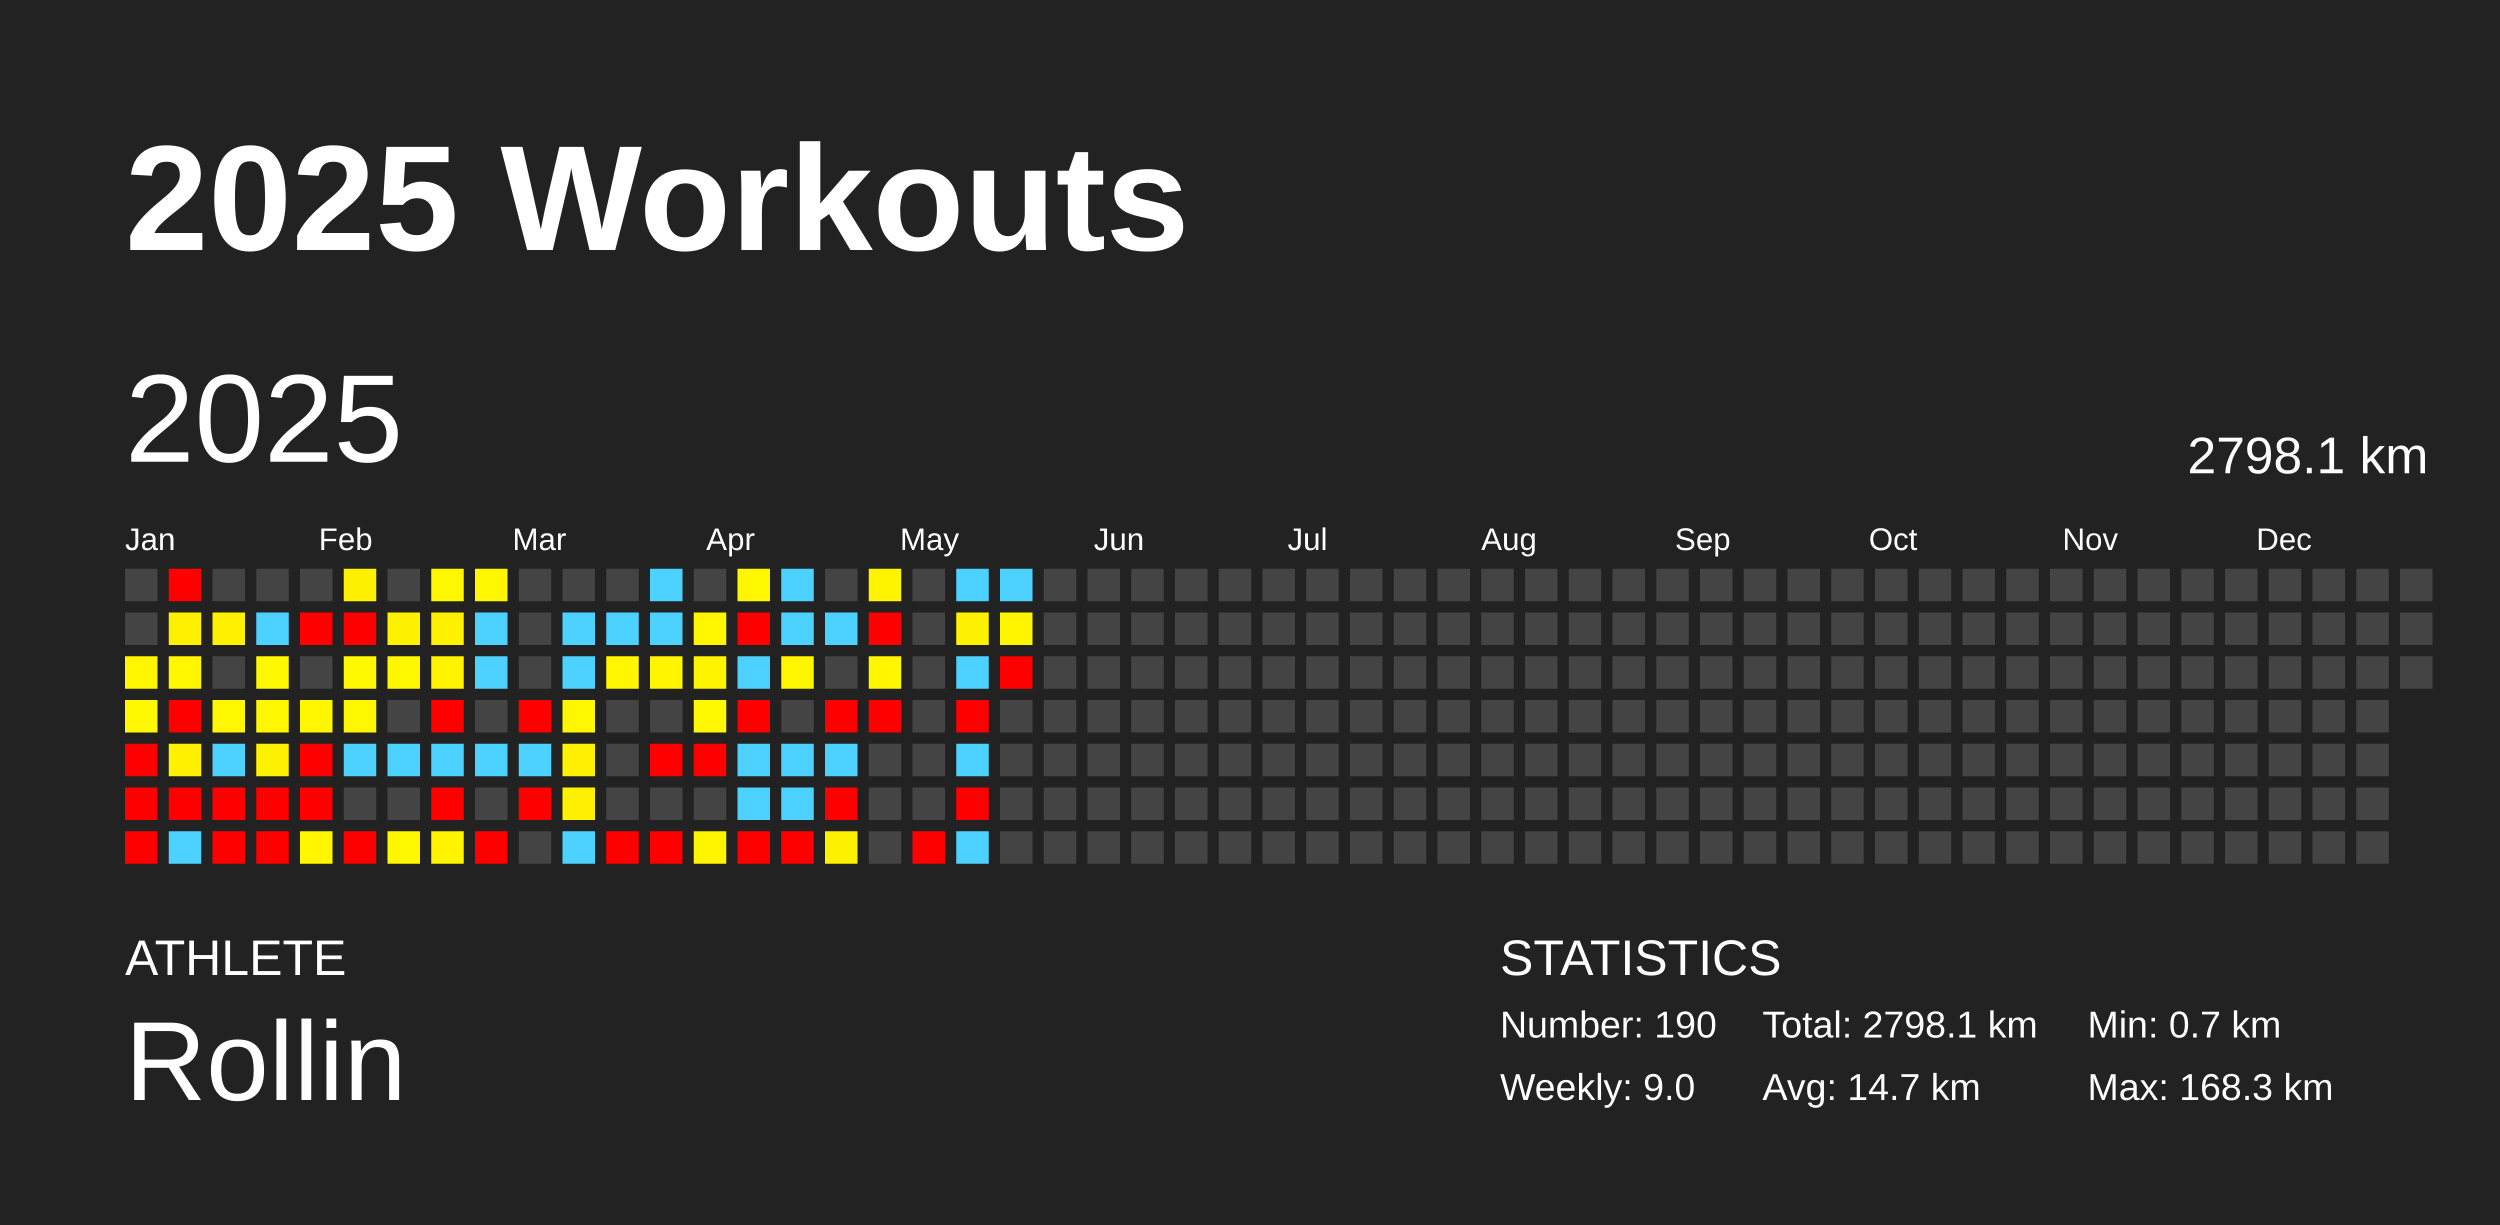
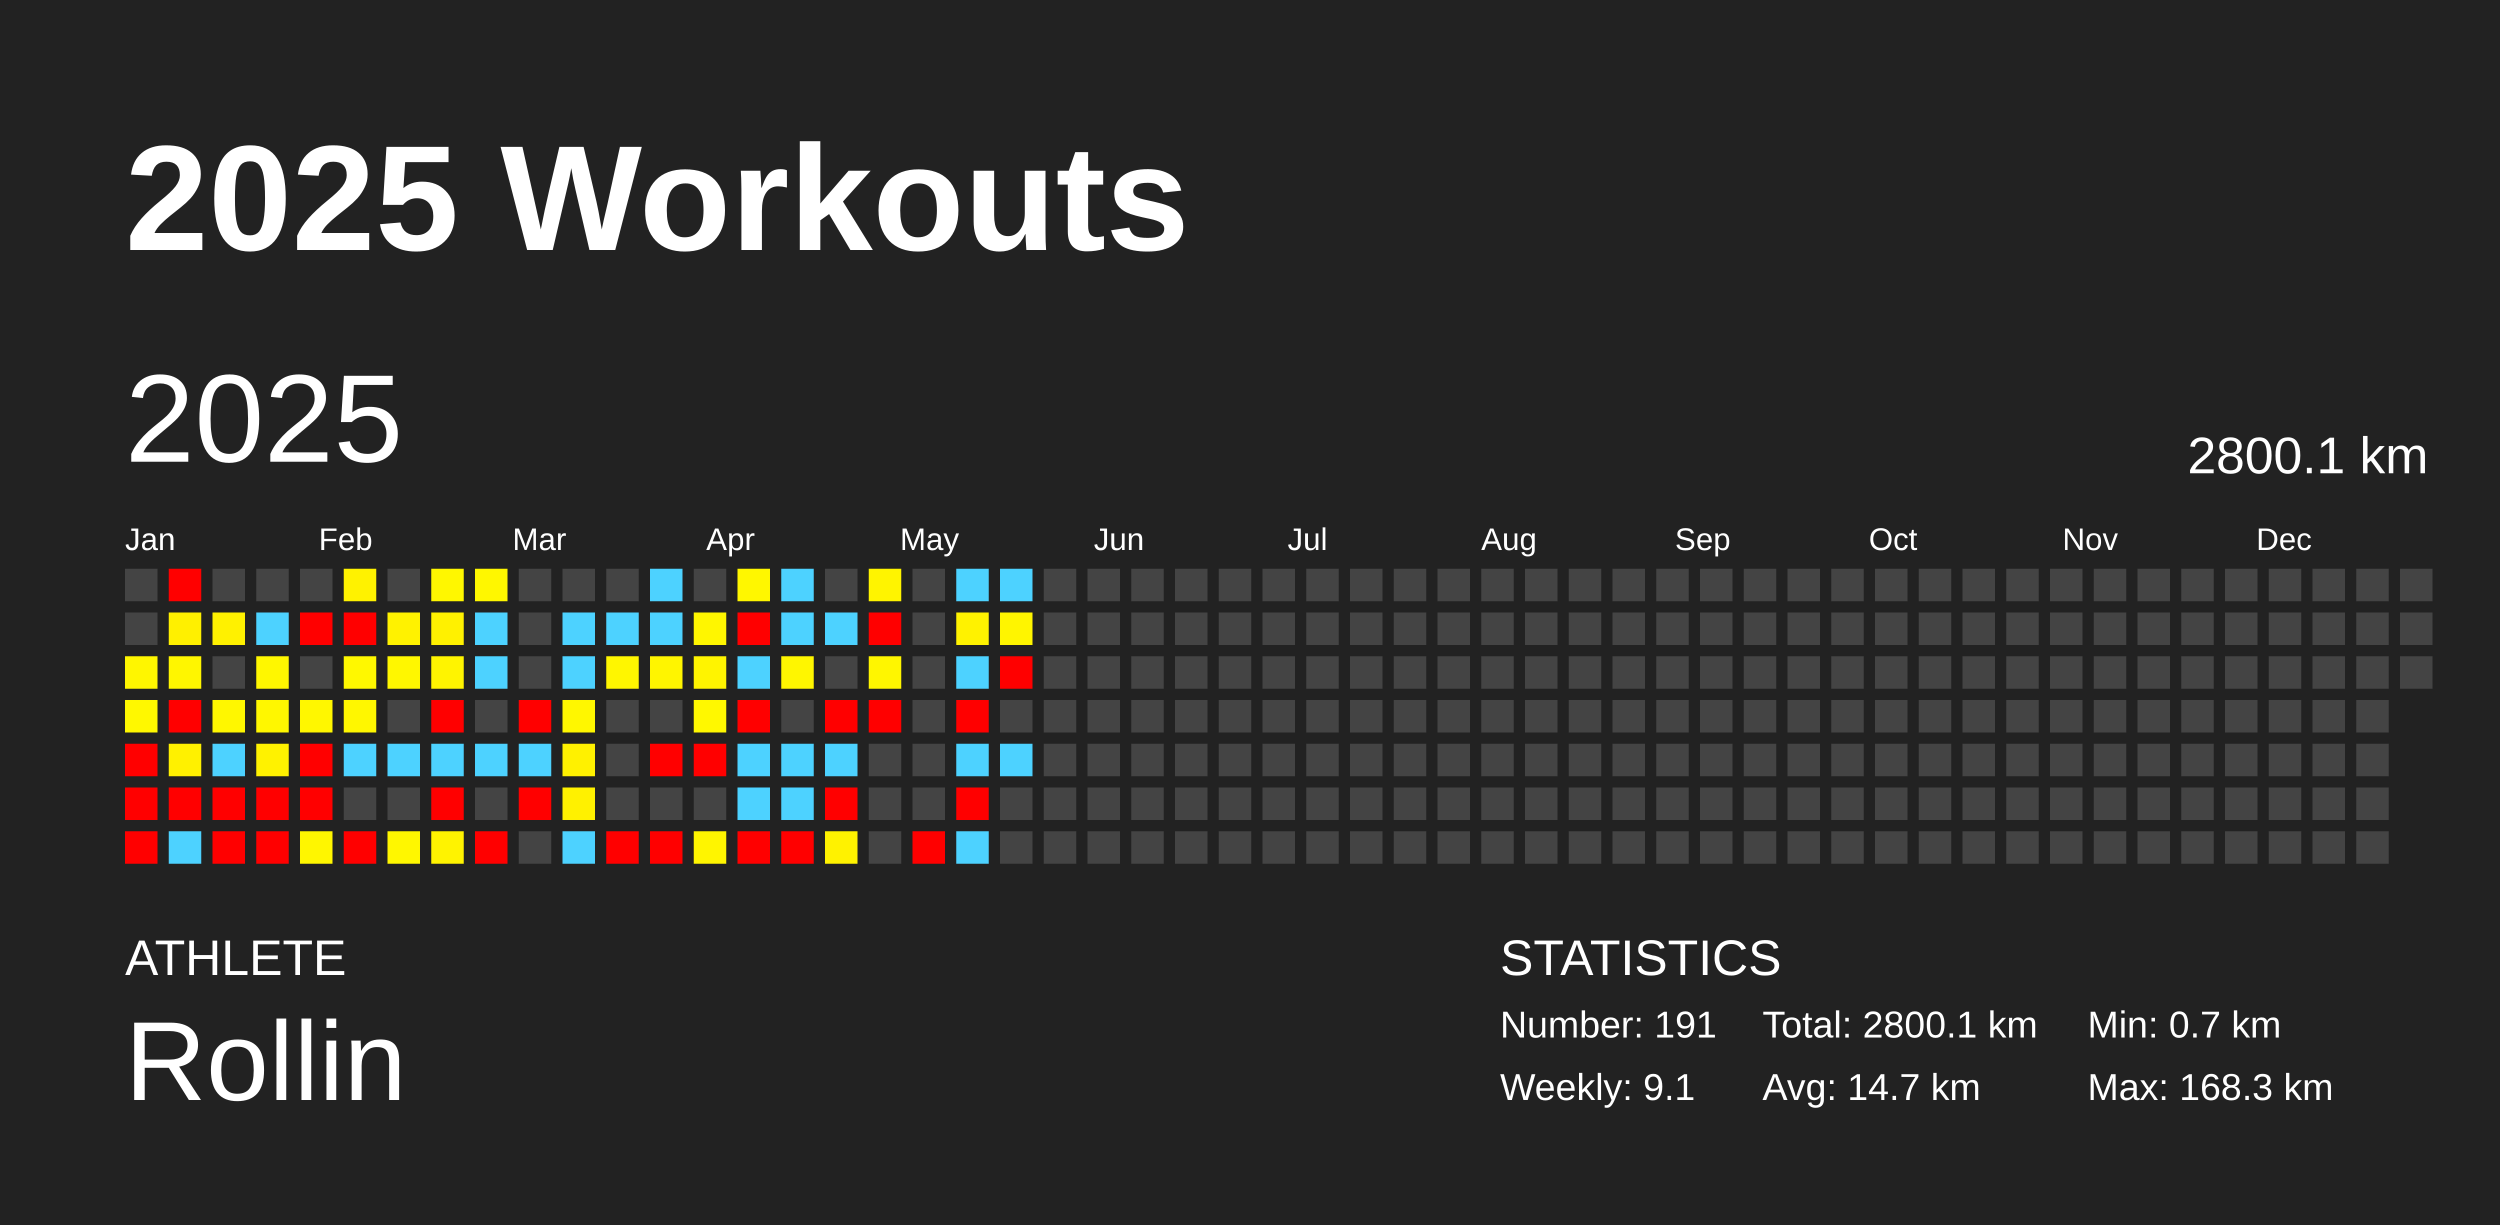
<svg xmlns="http://www.w3.org/2000/svg" baseProfile="full" height="98mm" version="1.1" viewBox="0,0,200,98" width="200mm">
  <defs />
  <rect fill="#222222" height="98" width="200" x="0" y="0" />
  <text fill="#FFFFFF" style="font-size:12px; font-family:Arial; font-weight:bold;" x="10" y="20">2025 Workouts</text>
  <text fill="#FFFFFF" style="font-size:4px; font-family:Arial" x="10" y="78">ATHLETE</text>
  <text fill="#FFFFFF" style="font-size:9px; font-family:Arial" x="10" y="88">Rollin</text>
  <text fill="#FFFFFF" style="font-size:4px; font-family:Arial" x="120" y="78">STATISTICS</text>
-   <text fill="#FFFFFF" style="font-size:3px; font-family:Arial" x="120" y="83">Number: 190</text>
-   <text fill="#FFFFFF" style="font-size:3px; font-family:Arial" x="120" y="88">Weekly: 9.0</text>
-   <text fill="#FFFFFF" style="font-size:3px; font-family:Arial" x="141" y="83">Total: 2798.1 km</text>
+   <text fill="#FFFFFF" style="font-size:3px; font-family:Arial" x="120" y="83">Number: 191</text>
+   <text fill="#FFFFFF" style="font-size:3px; font-family:Arial" x="120" y="88">Weekly: 9.1</text>
+   <text fill="#FFFFFF" style="font-size:3px; font-family:Arial" x="141" y="83">Total: 2800.1 km</text>
  <text fill="#FFFFFF" style="font-size:3px; font-family:Arial" x="141" y="88">Avg: 14.7 km</text>
  <text fill="#FFFFFF" style="font-size:3px; font-family:Arial" x="167" y="83">Min: 0.7 km</text>
  <text fill="#FFFFFF" style="font-size:3px; font-family:Arial" x="167" y="88">Max: 168.3 km</text>
  <text dominant-baseline="hanging" fill="#FFFFFF" style="font-size:10.0px; font-family:Arial;" x="10" y="30">2025</text>
-   <text dominant-baseline="hanging" fill="#FFFFFF" style="font-size:4.125px; font-family:Arial;" x="175" y="35">2798.1 km</text>
+   <text dominant-baseline="hanging" fill="#FFFFFF" style="font-size:4.125px; font-family:Arial;" x="175" y="35">2800.1 km</text>
  <text fill="#FFFFFF" style="font-size:2.5px; font-family:Arial" x="10.0" y="44">Jan</text>
  <text fill="#FFFFFF" style="font-size:2.5px; font-family:Arial" x="25.5" y="44">Feb</text>
  <text fill="#FFFFFF" style="font-size:2.5px; font-family:Arial" x="41.0" y="44">Mar</text>
  <text fill="#FFFFFF" style="font-size:2.5px; font-family:Arial" x="56.5" y="44">Apr</text>
  <text fill="#FFFFFF" style="font-size:2.5px; font-family:Arial" x="72.0" y="44">May</text>
  <text fill="#FFFFFF" style="font-size:2.5px; font-family:Arial" x="87.5" y="44">Jun</text>
  <text fill="#FFFFFF" style="font-size:2.5px; font-family:Arial" x="103.0" y="44">Jul</text>
  <text fill="#FFFFFF" style="font-size:2.5px; font-family:Arial" x="118.5" y="44">Aug</text>
  <text fill="#FFFFFF" style="font-size:2.5px; font-family:Arial" x="134.0" y="44">Sep</text>
  <text fill="#FFFFFF" style="font-size:2.5px; font-family:Arial" x="149.5" y="44">Oct</text>
  <text fill="#FFFFFF" style="font-size:2.5px; font-family:Arial" x="165.0" y="44">Nov</text>
  <text fill="#FFFFFF" style="font-size:2.5px; font-family:Arial" x="180.5" y="44">Dec</text>
  <rect fill="#444444" height="2.6" width="2.6" x="10.0" y="45.5" />
  <rect fill="#444444" height="2.6" width="2.6" x="10.0" y="49.0" />
  <rect fill="#fff600" height="2.6" width="2.6" x="10.0" y="52.5" />
  <rect fill="#fff800" height="2.6" width="2.6" x="10.0" y="56.0" />
  <rect fill="red" height="2.6" width="2.6" x="10.0" y="59.5" />
  <rect fill="red" height="2.6" width="2.6" x="10.0" y="63.0" />
  <rect fill="red" height="2.6" width="2.6" x="10.0" y="66.5" />
  <rect fill="red" height="2.6" width="2.6" x="13.5" y="45.5" />
  <rect fill="#fff000" height="2.6" width="2.6" x="13.5" y="49.0" />
  <rect fill="#fff600" height="2.6" width="2.6" x="13.5" y="52.5" />
  <rect fill="red" height="2.6" width="2.6" x="13.5" y="56.0" />
  <rect fill="#fff100" height="2.6" width="2.6" x="13.5" y="59.5" />
  <rect fill="red" height="2.6" width="2.6" x="13.5" y="63.0" />
  <rect fill="#4dd2ff" height="2.6" width="2.6" x="13.5" y="66.5" />
  <rect fill="#444444" height="2.6" width="2.6" x="17.0" y="45.5" />
  <rect fill="#fff100" height="2.6" width="2.6" x="17.0" y="49.0" />
  <rect fill="#444444" height="2.6" width="2.6" x="17.0" y="52.5" />
  <rect fill="#fff700" height="2.6" width="2.6" x="17.0" y="56.0" />
  <rect fill="#4dd2ff" height="2.6" width="2.6" x="17.0" y="59.5" />
  <rect fill="red" height="2.6" width="2.6" x="17.0" y="63.0" />
  <rect fill="red" height="2.6" width="2.6" x="17.0" y="66.5" />
  <rect fill="#444444" height="2.6" width="2.6" x="20.5" y="45.5" />
  <rect fill="#4dd2ff" height="2.6" width="2.6" x="20.5" y="49.0" />
  <rect fill="#fff700" height="2.6" width="2.6" x="20.5" y="52.5" />
  <rect fill="#fff700" height="2.6" width="2.6" x="20.5" y="56.0" />
  <rect fill="#fff200" height="2.6" width="2.6" x="20.5" y="59.5" />
  <rect fill="red" height="2.6" width="2.6" x="20.5" y="63.0" />
  <rect fill="red" height="2.6" width="2.6" x="20.5" y="66.5" />
  <rect fill="#444444" height="2.6" width="2.6" x="24.0" y="45.5" />
  <rect fill="red" height="2.6" width="2.6" x="24.0" y="49.0" />
  <rect fill="#444444" height="2.6" width="2.6" x="24.0" y="52.5" />
  <rect fill="#fff700" height="2.6" width="2.6" x="24.0" y="56.0" />
  <rect fill="red" height="2.6" width="2.6" x="24.0" y="59.5" />
  <rect fill="red" height="2.6" width="2.6" x="24.0" y="63.0" />
  <rect fill="#fff600" height="2.6" width="2.6" x="24.0" y="66.5" />
  <rect fill="#fff200" height="2.6" width="2.6" x="27.5" y="45.5" />
  <rect fill="red" height="2.6" width="2.6" x="27.5" y="49.0" />
  <rect fill="#fff800" height="2.6" width="2.6" x="27.5" y="52.5" />
  <rect fill="#fff700" height="2.6" width="2.6" x="27.5" y="56.0" />
  <rect fill="#4dd2ff" height="2.6" width="2.6" x="27.5" y="59.5" />
  <rect fill="#444444" height="2.6" width="2.6" x="27.5" y="63.0" />
  <rect fill="red" height="2.6" width="2.6" x="27.5" y="66.5" />
  <rect fill="#444444" height="2.6" width="2.6" x="31.0" y="45.5" />
  <rect fill="#fff200" height="2.6" width="2.6" x="31.0" y="49.0" />
  <rect fill="#fff700" height="2.6" width="2.6" x="31.0" y="52.5" />
  <rect fill="#444444" height="2.6" width="2.6" x="31.0" y="56.0" />
  <rect fill="#4dd2ff" height="2.6" width="2.6" x="31.0" y="59.5" />
  <rect fill="#444444" height="2.6" width="2.6" x="31.0" y="63.0" />
  <rect fill="#fff700" height="2.6" width="2.6" x="31.0" y="66.5" />
  <rect fill="#fff700" height="2.6" width="2.6" x="34.5" y="45.5" />
  <rect fill="#fff100" height="2.6" width="2.6" x="34.5" y="49.0" />
  <rect fill="#fff400" height="2.6" width="2.6" x="34.5" y="52.5" />
  <rect fill="red" height="2.6" width="2.6" x="34.5" y="56.0" />
  <rect fill="#4dd2ff" height="2.6" width="2.6" x="34.5" y="59.5" />
  <rect fill="red" height="2.6" width="2.6" x="34.5" y="63.0" />
  <rect fill="#fff300" height="2.6" width="2.6" x="34.5" y="66.5" />
  <rect fill="#fff700" height="2.6" width="2.6" x="38.0" y="45.5" />
  <rect fill="#4dd2ff" height="2.6" width="2.6" x="38.0" y="49.0" />
  <rect fill="#4dd2ff" height="2.6" width="2.6" x="38.0" y="52.5" />
  <rect fill="#444444" height="2.6" width="2.6" x="38.0" y="56.0" />
  <rect fill="#4dd2ff" height="2.6" width="2.6" x="38.0" y="59.5" />
  <rect fill="#444444" height="2.6" width="2.6" x="38.0" y="63.0" />
  <rect fill="red" height="2.6" width="2.6" x="38.0" y="66.5" />
  <rect fill="#444444" height="2.6" width="2.6" x="41.5" y="45.5" />
  <rect fill="#444444" height="2.6" width="2.6" x="41.5" y="49.0" />
  <rect fill="#444444" height="2.6" width="2.6" x="41.5" y="52.5" />
  <rect fill="red" height="2.6" width="2.6" x="41.5" y="56.0" />
  <rect fill="#4dd2ff" height="2.6" width="2.6" x="41.5" y="59.5" />
  <rect fill="red" height="2.6" width="2.6" x="41.5" y="63.0" />
  <rect fill="#444444" height="2.6" width="2.6" x="41.5" y="66.5" />
  <rect fill="#444444" height="2.6" width="2.6" x="45.0" y="45.5" />
  <rect fill="#4dd2ff" height="2.6" width="2.6" x="45.0" y="49.0" />
  <rect fill="#4dd2ff" height="2.6" width="2.6" x="45.0" y="52.5" />
  <rect fill="#fff700" height="2.6" width="2.6" x="45.0" y="56.0" />
  <rect fill="#fff100" height="2.6" width="2.6" x="45.0" y="59.5" />
  <rect fill="#fff100" height="2.6" width="2.6" x="45.0" y="63.0" />
  <rect fill="#4dd2ff" height="2.6" width="2.6" x="45.0" y="66.5" />
  <rect fill="#444444" height="2.6" width="2.6" x="48.5" y="45.5" />
  <rect fill="#4dd2ff" height="2.6" width="2.6" x="48.5" y="49.0" />
  <rect fill="#fff600" height="2.6" width="2.6" x="48.5" y="52.5" />
  <rect fill="#444444" height="2.6" width="2.6" x="48.5" y="56.0" />
  <rect fill="#444444" height="2.6" width="2.6" x="48.5" y="59.5" />
  <rect fill="#444444" height="2.6" width="2.6" x="48.5" y="63.0" />
  <rect fill="red" height="2.6" width="2.6" x="48.5" y="66.5" />
  <rect fill="#4dd2ff" height="2.6" width="2.6" x="52.0" y="45.5" />
  <rect fill="#4dd2ff" height="2.6" width="2.6" x="52.0" y="49.0" />
  <rect fill="#fff500" height="2.6" width="2.6" x="52.0" y="52.5" />
  <rect fill="#444444" height="2.6" width="2.6" x="52.0" y="56.0" />
  <rect fill="red" height="2.6" width="2.6" x="52.0" y="59.5" />
  <rect fill="#444444" height="2.6" width="2.6" x="52.0" y="63.0" />
  <rect fill="red" height="2.6" width="2.6" x="52.0" y="66.5" />
  <rect fill="#444444" height="2.6" width="2.6" x="55.5" y="45.5" />
  <rect fill="#fff600" height="2.6" width="2.6" x="55.5" y="49.0" />
  <rect fill="#fff400" height="2.6" width="2.6" x="55.5" y="52.5" />
  <rect fill="#fff800" height="2.6" width="2.6" x="55.5" y="56.0" />
  <rect fill="red" height="2.6" width="2.6" x="55.5" y="59.5" />
  <rect fill="#444444" height="2.6" width="2.6" x="55.5" y="63.0" />
  <rect fill="#fff500" height="2.6" width="2.6" x="55.5" y="66.5" />
  <rect fill="#fff700" height="2.6" width="2.6" x="59.0" y="45.5" />
  <rect fill="red" height="2.6" width="2.6" x="59.0" y="49.0" />
  <rect fill="#4dd2ff" height="2.6" width="2.6" x="59.0" y="52.5" />
  <rect fill="red" height="2.6" width="2.6" x="59.0" y="56.0" />
  <rect fill="#4dd2ff" height="2.6" width="2.6" x="59.0" y="59.5" />
  <rect fill="#4dd2ff" height="2.6" width="2.6" x="59.0" y="63.0" />
  <rect fill="red" height="2.6" width="2.6" x="59.0" y="66.5" />
  <rect fill="#4dd2ff" height="2.6" width="2.6" x="62.5" y="45.5" />
  <rect fill="#4dd2ff" height="2.6" width="2.6" x="62.5" y="49.0" />
  <rect fill="#fff600" height="2.6" width="2.6" x="62.5" y="52.5" />
  <rect fill="#444444" height="2.6" width="2.6" x="62.5" y="56.0" />
  <rect fill="#4dd2ff" height="2.6" width="2.6" x="62.5" y="59.5" />
  <rect fill="#4dd2ff" height="2.6" width="2.6" x="62.5" y="63.0" />
  <rect fill="red" height="2.6" width="2.6" x="62.5" y="66.5" />
  <rect fill="#444444" height="2.6" width="2.6" x="66.0" y="45.5" />
  <rect fill="#4dd2ff" height="2.6" width="2.6" x="66.0" y="49.0" />
  <rect fill="#444444" height="2.6" width="2.6" x="66.0" y="52.5" />
  <rect fill="red" height="2.6" width="2.6" x="66.0" y="56.0" />
  <rect fill="#4dd2ff" height="2.6" width="2.6" x="66.0" y="59.5" />
  <rect fill="red" height="2.6" width="2.6" x="66.0" y="63.0" />
  <rect fill="#fff200" height="2.6" width="2.6" x="66.0" y="66.5" />
  <rect fill="#fff400" height="2.6" width="2.6" x="69.5" y="45.5" />
  <rect fill="red" height="2.6" width="2.6" x="69.5" y="49.0" />
  <rect fill="#fff600" height="2.6" width="2.6" x="69.5" y="52.5" />
  <rect fill="red" height="2.6" width="2.6" x="69.5" y="56.0" />
  <rect fill="#444444" height="2.6" width="2.6" x="69.5" y="59.5" />
  <rect fill="#444444" height="2.6" width="2.6" x="69.5" y="63.0" />
  <rect fill="#444444" height="2.6" width="2.6" x="69.5" y="66.5" />
  <rect fill="#444444" height="2.6" width="2.6" x="73.0" y="45.5" />
  <rect fill="#444444" height="2.6" width="2.6" x="73.0" y="49.0" />
  <rect fill="#444444" height="2.6" width="2.6" x="73.0" y="52.5" />
  <rect fill="#444444" height="2.6" width="2.6" x="73.0" y="56.0" />
  <rect fill="#444444" height="2.6" width="2.6" x="73.0" y="59.5" />
  <rect fill="#444444" height="2.6" width="2.6" x="73.0" y="63.0" />
  <rect fill="red" height="2.6" width="2.6" x="73.0" y="66.5" />
  <rect fill="#4dd2ff" height="2.6" width="2.6" x="76.5" y="45.5" />
  <rect fill="#fff200" height="2.6" width="2.6" x="76.5" y="49.0" />
  <rect fill="#4dd2ff" height="2.6" width="2.6" x="76.5" y="52.5" />
  <rect fill="red" height="2.6" width="2.6" x="76.5" y="56.0" />
  <rect fill="#4dd2ff" height="2.6" width="2.6" x="76.5" y="59.5" />
  <rect fill="red" height="2.6" width="2.6" x="76.5" y="63.0" />
  <rect fill="#4dd2ff" height="2.6" width="2.6" x="76.5" y="66.5" />
  <rect fill="#4dd2ff" height="2.6" width="2.6" x="80.0" y="45.5" />
  <rect fill="#fff500" height="2.6" width="2.6" x="80.0" y="49.0" />
  <rect fill="red" height="2.6" width="2.6" x="80.0" y="52.5" />
  <rect fill="#444444" height="2.6" width="2.6" x="80.0" y="56.0" />
-   <rect fill="#444444" height="2.6" width="2.6" x="80.0" y="59.5" />
+   <rect fill="#4dd2ff" height="2.6" width="2.6" x="80.0" y="59.5" />
  <rect fill="#444444" height="2.6" width="2.6" x="80.0" y="63.0" />
  <rect fill="#444444" height="2.6" width="2.6" x="80.0" y="66.5" />
  <rect fill="#444444" height="2.6" width="2.6" x="83.5" y="45.5" />
  <rect fill="#444444" height="2.6" width="2.6" x="83.5" y="49.0" />
  <rect fill="#444444" height="2.6" width="2.6" x="83.5" y="52.5" />
  <rect fill="#444444" height="2.6" width="2.6" x="83.5" y="56.0" />
  <rect fill="#444444" height="2.6" width="2.6" x="83.5" y="59.5" />
  <rect fill="#444444" height="2.6" width="2.6" x="83.5" y="63.0" />
  <rect fill="#444444" height="2.6" width="2.6" x="83.5" y="66.5" />
  <rect fill="#444444" height="2.6" width="2.6" x="87.0" y="45.5" />
  <rect fill="#444444" height="2.6" width="2.6" x="87.0" y="49.0" />
  <rect fill="#444444" height="2.6" width="2.6" x="87.0" y="52.5" />
  <rect fill="#444444" height="2.6" width="2.6" x="87.0" y="56.0" />
  <rect fill="#444444" height="2.6" width="2.6" x="87.0" y="59.5" />
  <rect fill="#444444" height="2.6" width="2.6" x="87.0" y="63.0" />
  <rect fill="#444444" height="2.6" width="2.6" x="87.0" y="66.5" />
  <rect fill="#444444" height="2.6" width="2.6" x="90.5" y="45.5" />
  <rect fill="#444444" height="2.6" width="2.6" x="90.5" y="49.0" />
  <rect fill="#444444" height="2.6" width="2.6" x="90.5" y="52.5" />
  <rect fill="#444444" height="2.6" width="2.6" x="90.5" y="56.0" />
  <rect fill="#444444" height="2.6" width="2.6" x="90.5" y="59.5" />
  <rect fill="#444444" height="2.6" width="2.6" x="90.5" y="63.0" />
  <rect fill="#444444" height="2.6" width="2.6" x="90.5" y="66.5" />
  <rect fill="#444444" height="2.6" width="2.6" x="94.0" y="45.5" />
  <rect fill="#444444" height="2.6" width="2.6" x="94.0" y="49.0" />
  <rect fill="#444444" height="2.6" width="2.6" x="94.0" y="52.5" />
  <rect fill="#444444" height="2.6" width="2.6" x="94.0" y="56.0" />
  <rect fill="#444444" height="2.6" width="2.6" x="94.0" y="59.5" />
  <rect fill="#444444" height="2.6" width="2.6" x="94.0" y="63.0" />
  <rect fill="#444444" height="2.6" width="2.6" x="94.0" y="66.5" />
  <rect fill="#444444" height="2.6" width="2.6" x="97.5" y="45.5" />
  <rect fill="#444444" height="2.6" width="2.6" x="97.5" y="49.0" />
  <rect fill="#444444" height="2.6" width="2.6" x="97.5" y="52.5" />
  <rect fill="#444444" height="2.6" width="2.6" x="97.5" y="56.0" />
  <rect fill="#444444" height="2.6" width="2.6" x="97.5" y="59.5" />
  <rect fill="#444444" height="2.6" width="2.6" x="97.5" y="63.0" />
  <rect fill="#444444" height="2.6" width="2.6" x="97.5" y="66.5" />
  <rect fill="#444444" height="2.6" width="2.6" x="101.0" y="45.5" />
  <rect fill="#444444" height="2.6" width="2.6" x="101.0" y="49.0" />
  <rect fill="#444444" height="2.6" width="2.6" x="101.0" y="52.5" />
  <rect fill="#444444" height="2.6" width="2.6" x="101.0" y="56.0" />
  <rect fill="#444444" height="2.6" width="2.6" x="101.0" y="59.5" />
  <rect fill="#444444" height="2.6" width="2.6" x="101.0" y="63.0" />
  <rect fill="#444444" height="2.6" width="2.6" x="101.0" y="66.5" />
  <rect fill="#444444" height="2.6" width="2.6" x="104.5" y="45.5" />
  <rect fill="#444444" height="2.6" width="2.6" x="104.5" y="49.0" />
  <rect fill="#444444" height="2.6" width="2.6" x="104.5" y="52.5" />
  <rect fill="#444444" height="2.6" width="2.6" x="104.5" y="56.0" />
  <rect fill="#444444" height="2.6" width="2.6" x="104.5" y="59.5" />
  <rect fill="#444444" height="2.6" width="2.6" x="104.5" y="63.0" />
  <rect fill="#444444" height="2.6" width="2.6" x="104.5" y="66.5" />
  <rect fill="#444444" height="2.6" width="2.6" x="108.0" y="45.5" />
  <rect fill="#444444" height="2.6" width="2.6" x="108.0" y="49.0" />
  <rect fill="#444444" height="2.6" width="2.6" x="108.0" y="52.5" />
  <rect fill="#444444" height="2.6" width="2.6" x="108.0" y="56.0" />
  <rect fill="#444444" height="2.6" width="2.6" x="108.0" y="59.5" />
  <rect fill="#444444" height="2.6" width="2.6" x="108.0" y="63.0" />
  <rect fill="#444444" height="2.6" width="2.6" x="108.0" y="66.5" />
  <rect fill="#444444" height="2.6" width="2.6" x="111.5" y="45.5" />
  <rect fill="#444444" height="2.6" width="2.6" x="111.5" y="49.0" />
  <rect fill="#444444" height="2.6" width="2.6" x="111.5" y="52.5" />
  <rect fill="#444444" height="2.6" width="2.6" x="111.5" y="56.0" />
  <rect fill="#444444" height="2.6" width="2.6" x="111.5" y="59.5" />
  <rect fill="#444444" height="2.6" width="2.6" x="111.5" y="63.0" />
  <rect fill="#444444" height="2.6" width="2.6" x="111.5" y="66.5" />
  <rect fill="#444444" height="2.6" width="2.6" x="115.0" y="45.5" />
  <rect fill="#444444" height="2.6" width="2.6" x="115.0" y="49.0" />
  <rect fill="#444444" height="2.6" width="2.6" x="115.0" y="52.5" />
  <rect fill="#444444" height="2.6" width="2.6" x="115.0" y="56.0" />
  <rect fill="#444444" height="2.6" width="2.6" x="115.0" y="59.5" />
  <rect fill="#444444" height="2.6" width="2.6" x="115.0" y="63.0" />
  <rect fill="#444444" height="2.6" width="2.6" x="115.0" y="66.5" />
  <rect fill="#444444" height="2.6" width="2.6" x="118.5" y="45.5" />
  <rect fill="#444444" height="2.6" width="2.6" x="118.5" y="49.0" />
  <rect fill="#444444" height="2.6" width="2.6" x="118.5" y="52.5" />
  <rect fill="#444444" height="2.6" width="2.6" x="118.5" y="56.0" />
  <rect fill="#444444" height="2.6" width="2.6" x="118.5" y="59.5" />
  <rect fill="#444444" height="2.6" width="2.6" x="118.5" y="63.0" />
  <rect fill="#444444" height="2.6" width="2.6" x="118.5" y="66.5" />
  <rect fill="#444444" height="2.6" width="2.6" x="122.0" y="45.5" />
  <rect fill="#444444" height="2.6" width="2.6" x="122.0" y="49.0" />
  <rect fill="#444444" height="2.6" width="2.6" x="122.0" y="52.5" />
  <rect fill="#444444" height="2.6" width="2.6" x="122.0" y="56.0" />
  <rect fill="#444444" height="2.6" width="2.6" x="122.0" y="59.5" />
  <rect fill="#444444" height="2.6" width="2.6" x="122.0" y="63.0" />
  <rect fill="#444444" height="2.6" width="2.6" x="122.0" y="66.5" />
  <rect fill="#444444" height="2.6" width="2.6" x="125.5" y="45.5" />
  <rect fill="#444444" height="2.6" width="2.6" x="125.5" y="49.0" />
  <rect fill="#444444" height="2.6" width="2.6" x="125.5" y="52.5" />
  <rect fill="#444444" height="2.6" width="2.6" x="125.5" y="56.0" />
  <rect fill="#444444" height="2.6" width="2.6" x="125.5" y="59.5" />
  <rect fill="#444444" height="2.6" width="2.6" x="125.5" y="63.0" />
  <rect fill="#444444" height="2.6" width="2.6" x="125.5" y="66.5" />
  <rect fill="#444444" height="2.6" width="2.6" x="129.0" y="45.5" />
  <rect fill="#444444" height="2.6" width="2.6" x="129.0" y="49.0" />
  <rect fill="#444444" height="2.6" width="2.6" x="129.0" y="52.5" />
  <rect fill="#444444" height="2.6" width="2.6" x="129.0" y="56.0" />
  <rect fill="#444444" height="2.6" width="2.6" x="129.0" y="59.5" />
  <rect fill="#444444" height="2.6" width="2.6" x="129.0" y="63.0" />
  <rect fill="#444444" height="2.6" width="2.6" x="129.0" y="66.5" />
  <rect fill="#444444" height="2.6" width="2.6" x="132.5" y="45.5" />
  <rect fill="#444444" height="2.6" width="2.6" x="132.5" y="49.0" />
  <rect fill="#444444" height="2.6" width="2.6" x="132.5" y="52.5" />
  <rect fill="#444444" height="2.6" width="2.6" x="132.5" y="56.0" />
  <rect fill="#444444" height="2.6" width="2.6" x="132.5" y="59.5" />
  <rect fill="#444444" height="2.6" width="2.6" x="132.5" y="63.0" />
  <rect fill="#444444" height="2.6" width="2.6" x="132.5" y="66.5" />
  <rect fill="#444444" height="2.6" width="2.6" x="136.0" y="45.5" />
  <rect fill="#444444" height="2.6" width="2.6" x="136.0" y="49.0" />
  <rect fill="#444444" height="2.6" width="2.6" x="136.0" y="52.5" />
  <rect fill="#444444" height="2.6" width="2.6" x="136.0" y="56.0" />
  <rect fill="#444444" height="2.6" width="2.6" x="136.0" y="59.5" />
  <rect fill="#444444" height="2.6" width="2.6" x="136.0" y="63.0" />
  <rect fill="#444444" height="2.6" width="2.6" x="136.0" y="66.5" />
  <rect fill="#444444" height="2.6" width="2.6" x="139.5" y="45.5" />
  <rect fill="#444444" height="2.6" width="2.6" x="139.5" y="49.0" />
  <rect fill="#444444" height="2.6" width="2.6" x="139.5" y="52.5" />
  <rect fill="#444444" height="2.6" width="2.6" x="139.5" y="56.0" />
  <rect fill="#444444" height="2.6" width="2.6" x="139.5" y="59.5" />
  <rect fill="#444444" height="2.6" width="2.6" x="139.5" y="63.0" />
  <rect fill="#444444" height="2.6" width="2.6" x="139.5" y="66.5" />
  <rect fill="#444444" height="2.6" width="2.6" x="143.0" y="45.5" />
  <rect fill="#444444" height="2.6" width="2.6" x="143.0" y="49.0" />
  <rect fill="#444444" height="2.6" width="2.6" x="143.0" y="52.5" />
  <rect fill="#444444" height="2.6" width="2.6" x="143.0" y="56.0" />
  <rect fill="#444444" height="2.6" width="2.6" x="143.0" y="59.5" />
  <rect fill="#444444" height="2.6" width="2.6" x="143.0" y="63.0" />
  <rect fill="#444444" height="2.6" width="2.6" x="143.0" y="66.5" />
  <rect fill="#444444" height="2.6" width="2.6" x="146.5" y="45.5" />
  <rect fill="#444444" height="2.6" width="2.6" x="146.5" y="49.0" />
  <rect fill="#444444" height="2.6" width="2.6" x="146.5" y="52.5" />
  <rect fill="#444444" height="2.6" width="2.6" x="146.5" y="56.0" />
  <rect fill="#444444" height="2.6" width="2.6" x="146.5" y="59.5" />
  <rect fill="#444444" height="2.6" width="2.6" x="146.5" y="63.0" />
  <rect fill="#444444" height="2.6" width="2.6" x="146.5" y="66.5" />
  <rect fill="#444444" height="2.6" width="2.6" x="150.0" y="45.5" />
  <rect fill="#444444" height="2.6" width="2.6" x="150.0" y="49.0" />
  <rect fill="#444444" height="2.6" width="2.6" x="150.0" y="52.5" />
  <rect fill="#444444" height="2.6" width="2.6" x="150.0" y="56.0" />
  <rect fill="#444444" height="2.6" width="2.6" x="150.0" y="59.5" />
  <rect fill="#444444" height="2.6" width="2.6" x="150.0" y="63.0" />
  <rect fill="#444444" height="2.6" width="2.6" x="150.0" y="66.5" />
  <rect fill="#444444" height="2.6" width="2.6" x="153.5" y="45.5" />
  <rect fill="#444444" height="2.6" width="2.6" x="153.5" y="49.0" />
  <rect fill="#444444" height="2.6" width="2.6" x="153.5" y="52.5" />
  <rect fill="#444444" height="2.6" width="2.6" x="153.5" y="56.0" />
  <rect fill="#444444" height="2.6" width="2.6" x="153.5" y="59.5" />
  <rect fill="#444444" height="2.6" width="2.6" x="153.5" y="63.0" />
  <rect fill="#444444" height="2.6" width="2.6" x="153.5" y="66.5" />
  <rect fill="#444444" height="2.6" width="2.6" x="157.0" y="45.5" />
  <rect fill="#444444" height="2.6" width="2.6" x="157.0" y="49.0" />
  <rect fill="#444444" height="2.6" width="2.6" x="157.0" y="52.5" />
  <rect fill="#444444" height="2.6" width="2.6" x="157.0" y="56.0" />
  <rect fill="#444444" height="2.6" width="2.6" x="157.0" y="59.5" />
  <rect fill="#444444" height="2.6" width="2.6" x="157.0" y="63.0" />
  <rect fill="#444444" height="2.6" width="2.6" x="157.0" y="66.5" />
  <rect fill="#444444" height="2.6" width="2.6" x="160.5" y="45.5" />
  <rect fill="#444444" height="2.6" width="2.6" x="160.5" y="49.0" />
  <rect fill="#444444" height="2.6" width="2.6" x="160.5" y="52.5" />
  <rect fill="#444444" height="2.6" width="2.6" x="160.5" y="56.0" />
  <rect fill="#444444" height="2.6" width="2.6" x="160.5" y="59.5" />
  <rect fill="#444444" height="2.6" width="2.6" x="160.5" y="63.0" />
  <rect fill="#444444" height="2.6" width="2.6" x="160.5" y="66.5" />
  <rect fill="#444444" height="2.6" width="2.6" x="164.0" y="45.5" />
  <rect fill="#444444" height="2.6" width="2.6" x="164.0" y="49.0" />
  <rect fill="#444444" height="2.6" width="2.6" x="164.0" y="52.5" />
  <rect fill="#444444" height="2.6" width="2.6" x="164.0" y="56.0" />
  <rect fill="#444444" height="2.6" width="2.6" x="164.0" y="59.5" />
  <rect fill="#444444" height="2.6" width="2.6" x="164.0" y="63.0" />
  <rect fill="#444444" height="2.6" width="2.6" x="164.0" y="66.5" />
  <rect fill="#444444" height="2.6" width="2.6" x="167.5" y="45.5" />
  <rect fill="#444444" height="2.6" width="2.6" x="167.5" y="49.0" />
  <rect fill="#444444" height="2.6" width="2.6" x="167.5" y="52.5" />
  <rect fill="#444444" height="2.6" width="2.6" x="167.5" y="56.0" />
  <rect fill="#444444" height="2.6" width="2.6" x="167.5" y="59.5" />
  <rect fill="#444444" height="2.6" width="2.6" x="167.5" y="63.0" />
  <rect fill="#444444" height="2.6" width="2.6" x="167.5" y="66.5" />
  <rect fill="#444444" height="2.6" width="2.6" x="171.0" y="45.5" />
  <rect fill="#444444" height="2.6" width="2.6" x="171.0" y="49.0" />
  <rect fill="#444444" height="2.6" width="2.6" x="171.0" y="52.5" />
  <rect fill="#444444" height="2.6" width="2.6" x="171.0" y="56.0" />
  <rect fill="#444444" height="2.6" width="2.6" x="171.0" y="59.5" />
  <rect fill="#444444" height="2.6" width="2.6" x="171.0" y="63.0" />
  <rect fill="#444444" height="2.6" width="2.6" x="171.0" y="66.5" />
  <rect fill="#444444" height="2.6" width="2.6" x="174.5" y="45.5" />
  <rect fill="#444444" height="2.6" width="2.6" x="174.5" y="49.0" />
  <rect fill="#444444" height="2.6" width="2.6" x="174.5" y="52.5" />
  <rect fill="#444444" height="2.6" width="2.6" x="174.5" y="56.0" />
  <rect fill="#444444" height="2.6" width="2.6" x="174.5" y="59.5" />
  <rect fill="#444444" height="2.6" width="2.6" x="174.5" y="63.0" />
  <rect fill="#444444" height="2.6" width="2.6" x="174.5" y="66.5" />
  <rect fill="#444444" height="2.6" width="2.6" x="178.0" y="45.5" />
  <rect fill="#444444" height="2.6" width="2.6" x="178.0" y="49.0" />
  <rect fill="#444444" height="2.6" width="2.6" x="178.0" y="52.5" />
  <rect fill="#444444" height="2.6" width="2.6" x="178.0" y="56.0" />
  <rect fill="#444444" height="2.6" width="2.6" x="178.0" y="59.5" />
  <rect fill="#444444" height="2.6" width="2.6" x="178.0" y="63.0" />
  <rect fill="#444444" height="2.6" width="2.6" x="178.0" y="66.5" />
  <rect fill="#444444" height="2.6" width="2.6" x="181.5" y="45.5" />
  <rect fill="#444444" height="2.6" width="2.6" x="181.5" y="49.0" />
  <rect fill="#444444" height="2.6" width="2.6" x="181.5" y="52.5" />
  <rect fill="#444444" height="2.6" width="2.6" x="181.5" y="56.0" />
  <rect fill="#444444" height="2.6" width="2.6" x="181.5" y="59.5" />
  <rect fill="#444444" height="2.6" width="2.6" x="181.5" y="63.0" />
  <rect fill="#444444" height="2.6" width="2.6" x="181.5" y="66.5" />
  <rect fill="#444444" height="2.6" width="2.6" x="185.0" y="45.5" />
  <rect fill="#444444" height="2.6" width="2.6" x="185.0" y="49.0" />
  <rect fill="#444444" height="2.6" width="2.6" x="185.0" y="52.5" />
  <rect fill="#444444" height="2.6" width="2.6" x="185.0" y="56.0" />
  <rect fill="#444444" height="2.6" width="2.6" x="185.0" y="59.5" />
  <rect fill="#444444" height="2.6" width="2.6" x="185.0" y="63.0" />
  <rect fill="#444444" height="2.6" width="2.6" x="185.0" y="66.5" />
  <rect fill="#444444" height="2.6" width="2.6" x="188.5" y="45.5" />
  <rect fill="#444444" height="2.6" width="2.6" x="188.5" y="49.0" />
  <rect fill="#444444" height="2.6" width="2.6" x="188.5" y="52.5" />
  <rect fill="#444444" height="2.6" width="2.6" x="188.5" y="56.0" />
  <rect fill="#444444" height="2.6" width="2.6" x="188.5" y="59.5" />
  <rect fill="#444444" height="2.6" width="2.6" x="188.5" y="63.0" />
  <rect fill="#444444" height="2.6" width="2.6" x="188.5" y="66.5" />
  <rect fill="#444444" height="2.6" width="2.6" x="192.0" y="45.5" />
  <rect fill="#444444" height="2.6" width="2.6" x="192.0" y="49.0" />
  <rect fill="#444444" height="2.6" width="2.6" x="192.0" y="52.5" />
</svg>
